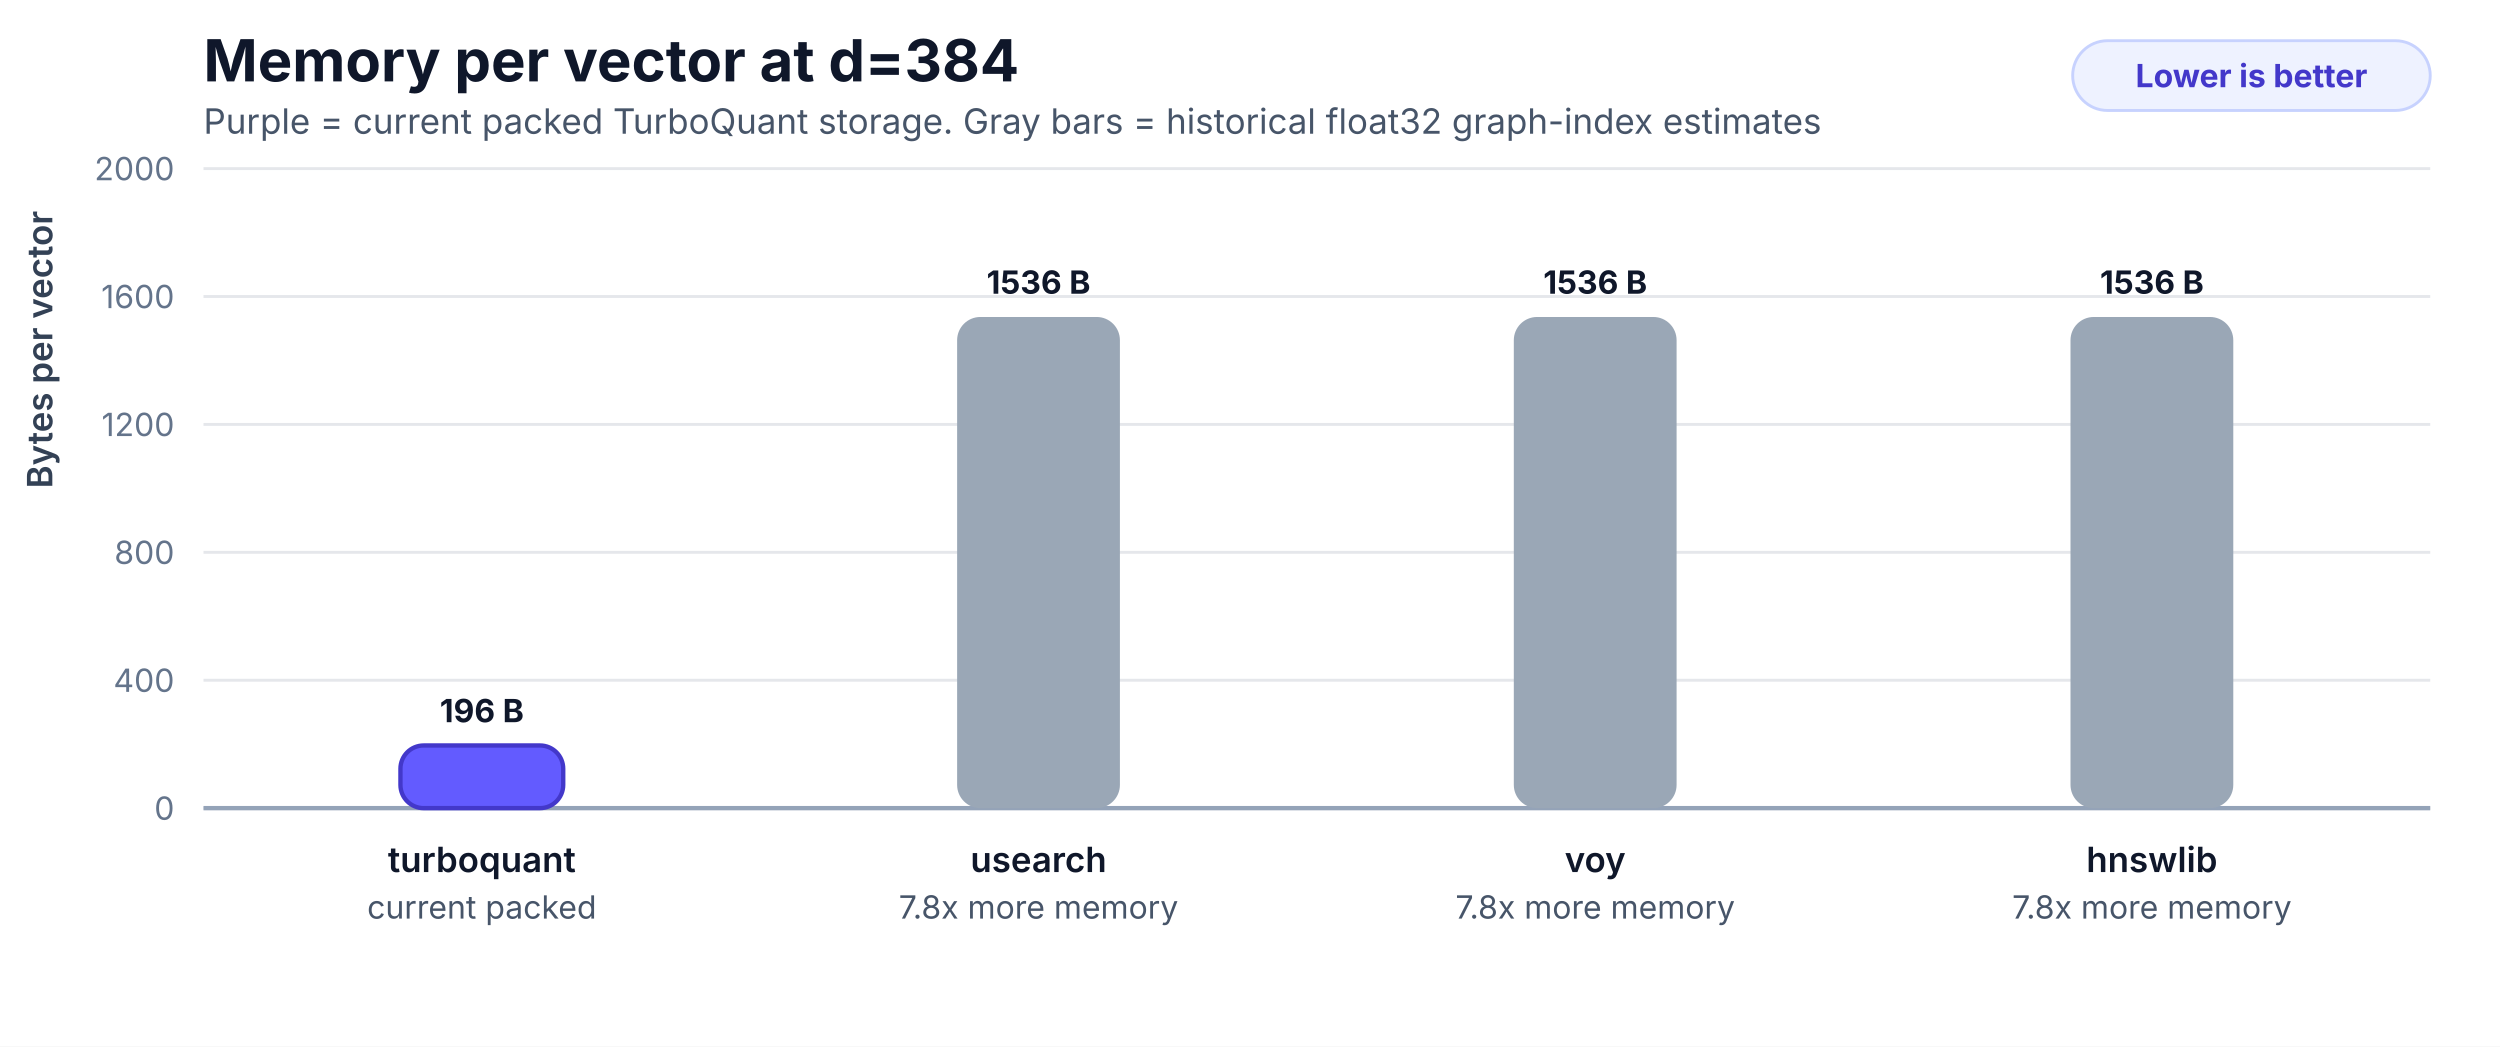
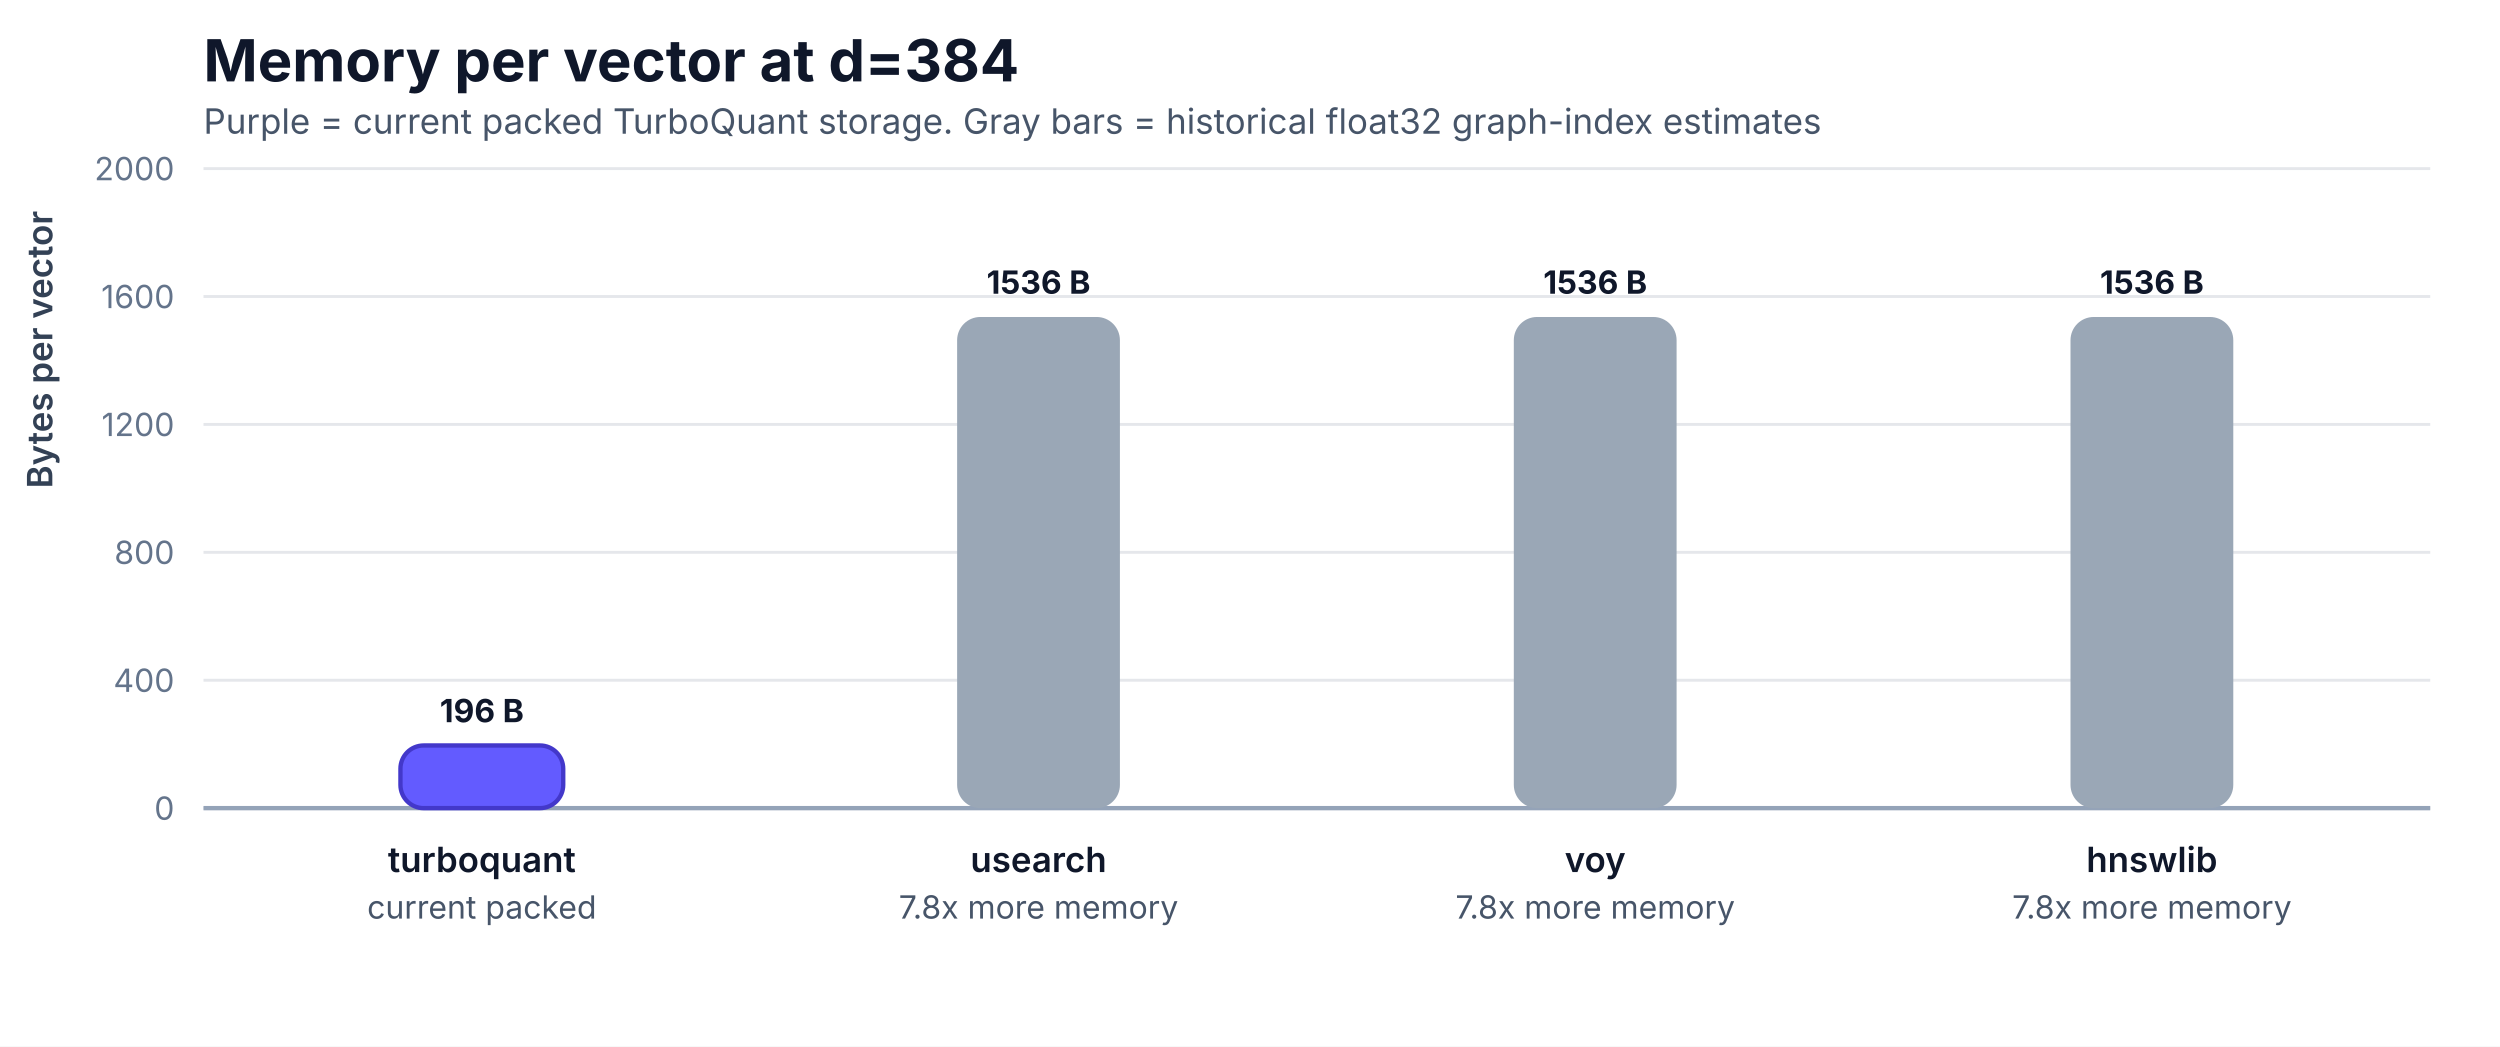
<svg xmlns="http://www.w3.org/2000/svg" width="860" height="360" viewBox="0 0 860 360" role="img" aria-label="Memory per vector at d=384">
  <style>
    .title { font: 700 20px -apple-system, BlinkMacSystemFont, "Segoe UI", sans-serif; fill: #0f172a; }
    .subtitle { font: 400 12px -apple-system, BlinkMacSystemFont, "Segoe UI", sans-serif; fill: #475569; }
    .label { font: 600 12px -apple-system, BlinkMacSystemFont, "Segoe UI", sans-serif; fill: #0f172a; }
    .secondary { font: 400 11px -apple-system, BlinkMacSystemFont, "Segoe UI", sans-serif; fill: #475569; }
    .tick { font: 400 11px -apple-system, BlinkMacSystemFont, "Segoe UI", sans-serif; fill: #64748b; }
    .value { font: 700 11px -apple-system, BlinkMacSystemFont, "Segoe UI", sans-serif; fill: #0f172a; }
    .axis { font: 600 12px -apple-system, BlinkMacSystemFont, "Segoe UI", sans-serif; fill: #334155; }
-     .badge { font: 700 11px -apple-system, BlinkMacSystemFont, "Segoe UI", sans-serif; fill: #4338ca; }
  </style>
  <rect width="100%" height="100%" fill="#ffffff" />
  <text x="70" y="28" class="title">Memory per vector at d=384</text>
  <text x="70" y="46" class="subtitle">Purple = current packed TurboQuant storage. Gray bars = historical float32 graph-index estimates</text>
-   <rect x="713" y="14" width="123" height="24" rx="12" fill="#eef2ff" stroke="#c7d2fe" stroke-width="1" />
-   <text x="774.5" y="30" text-anchor="middle" class="badge">Lower is better</text>
  <text x="18" y="168" transform="rotate(-90, 18, 168)" class="axis">Bytes per vector</text>
  <line x1="70" y1="278" x2="836" y2="278" stroke="#e5e7eb" stroke-width="1" />
  <text x="60" y="282" text-anchor="end" class="tick">0</text>
  <line x1="70" y1="234" x2="836" y2="234" stroke="#e5e7eb" stroke-width="1" />
  <text x="60" y="238" text-anchor="end" class="tick">400</text>
  <line x1="70" y1="190" x2="836" y2="190" stroke="#e5e7eb" stroke-width="1" />
  <text x="60" y="194" text-anchor="end" class="tick">800</text>
  <line x1="70" y1="146" x2="836" y2="146" stroke="#e5e7eb" stroke-width="1" />
  <text x="60" y="150" text-anchor="end" class="tick">1200</text>
  <line x1="70" y1="102" x2="836" y2="102" stroke="#e5e7eb" stroke-width="1" />
  <text x="60" y="106" text-anchor="end" class="tick">1600</text>
  <line x1="70" y1="58" x2="836" y2="58" stroke="#e5e7eb" stroke-width="1" />
  <text x="60" y="62" text-anchor="end" class="tick">2000</text>
  <line x1="70" y1="278" x2="836" y2="278" stroke="#94a3b8" stroke-width="1.5" />
  <rect x="137.75" y="256.44" width="56" height="21.56" rx="8" fill="#635bff" stroke="#4338ca" stroke-width="1.5" />
  <text x="165.75" y="248.44" text-anchor="middle" class="value" fill="#4338ca">196 B</text>
  <text x="165.75" y="300" text-anchor="middle" class="label" fill="#4338ca">turboquant</text>
  <text x="165.75" y="316" text-anchor="middle" class="secondary" fill="#4338ca">current packed</text>
  <rect x="329.25" y="109.04" width="56" height="168.96" rx="8" fill="#9aa7b6" stroke="none" stroke-width="0" />
  <text x="357.25" y="101.04" text-anchor="middle" class="value" fill="#0f172a">1536 B</text>
  <text x="357.25" y="300" text-anchor="middle" class="label" fill="#0f172a">usearch</text>
  <text x="357.25" y="316" text-anchor="middle" class="secondary" fill="#64748b">7.8x more memory</text>
  <rect x="520.75" y="109.04" width="56" height="168.96" rx="8" fill="#9aa7b6" stroke="none" stroke-width="0" />
  <text x="548.75" y="101.04" text-anchor="middle" class="value" fill="#0f172a">1536 B</text>
  <text x="548.75" y="300" text-anchor="middle" class="label" fill="#0f172a">voy</text>
  <text x="548.75" y="316" text-anchor="middle" class="secondary" fill="#64748b">7.8x more memory</text>
  <rect x="712.25" y="109.04" width="56" height="168.96" rx="8" fill="#9aa7b6" stroke="none" stroke-width="0" />
  <text x="740.25" y="101.04" text-anchor="middle" class="value" fill="#0f172a">1536 B</text>
  <text x="740.25" y="300" text-anchor="middle" class="label" fill="#0f172a">hnswlib</text>
  <text x="740.25" y="316" text-anchor="middle" class="secondary" fill="#64748b">7.8x more memory</text>
</svg>
